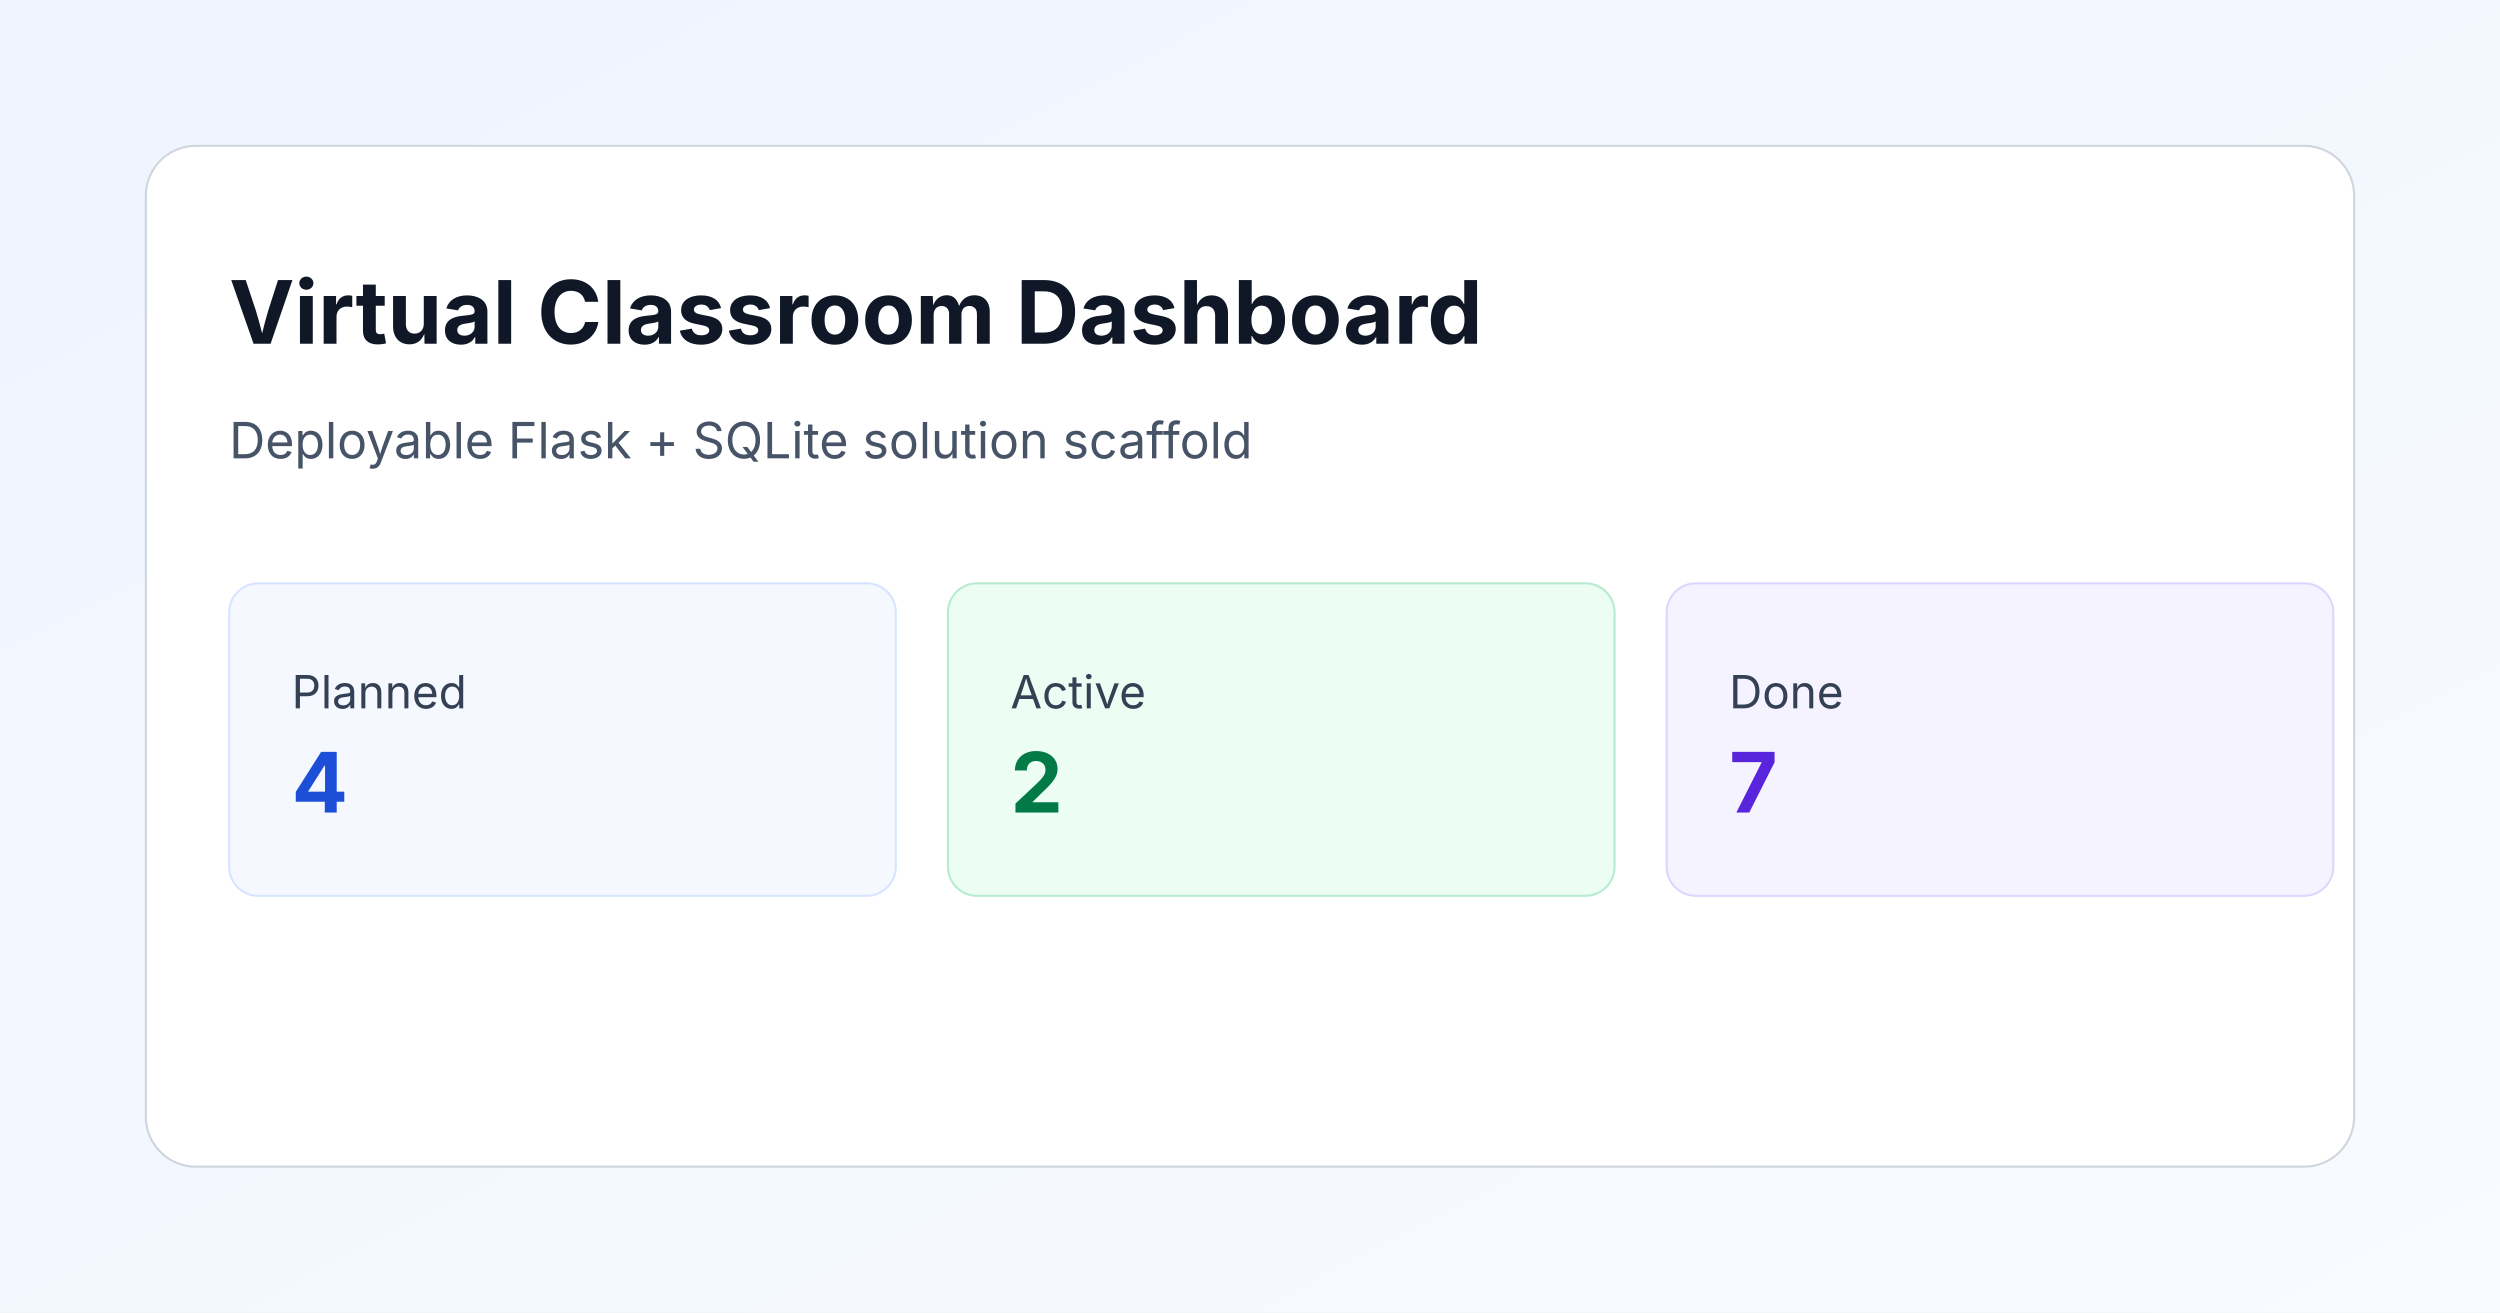
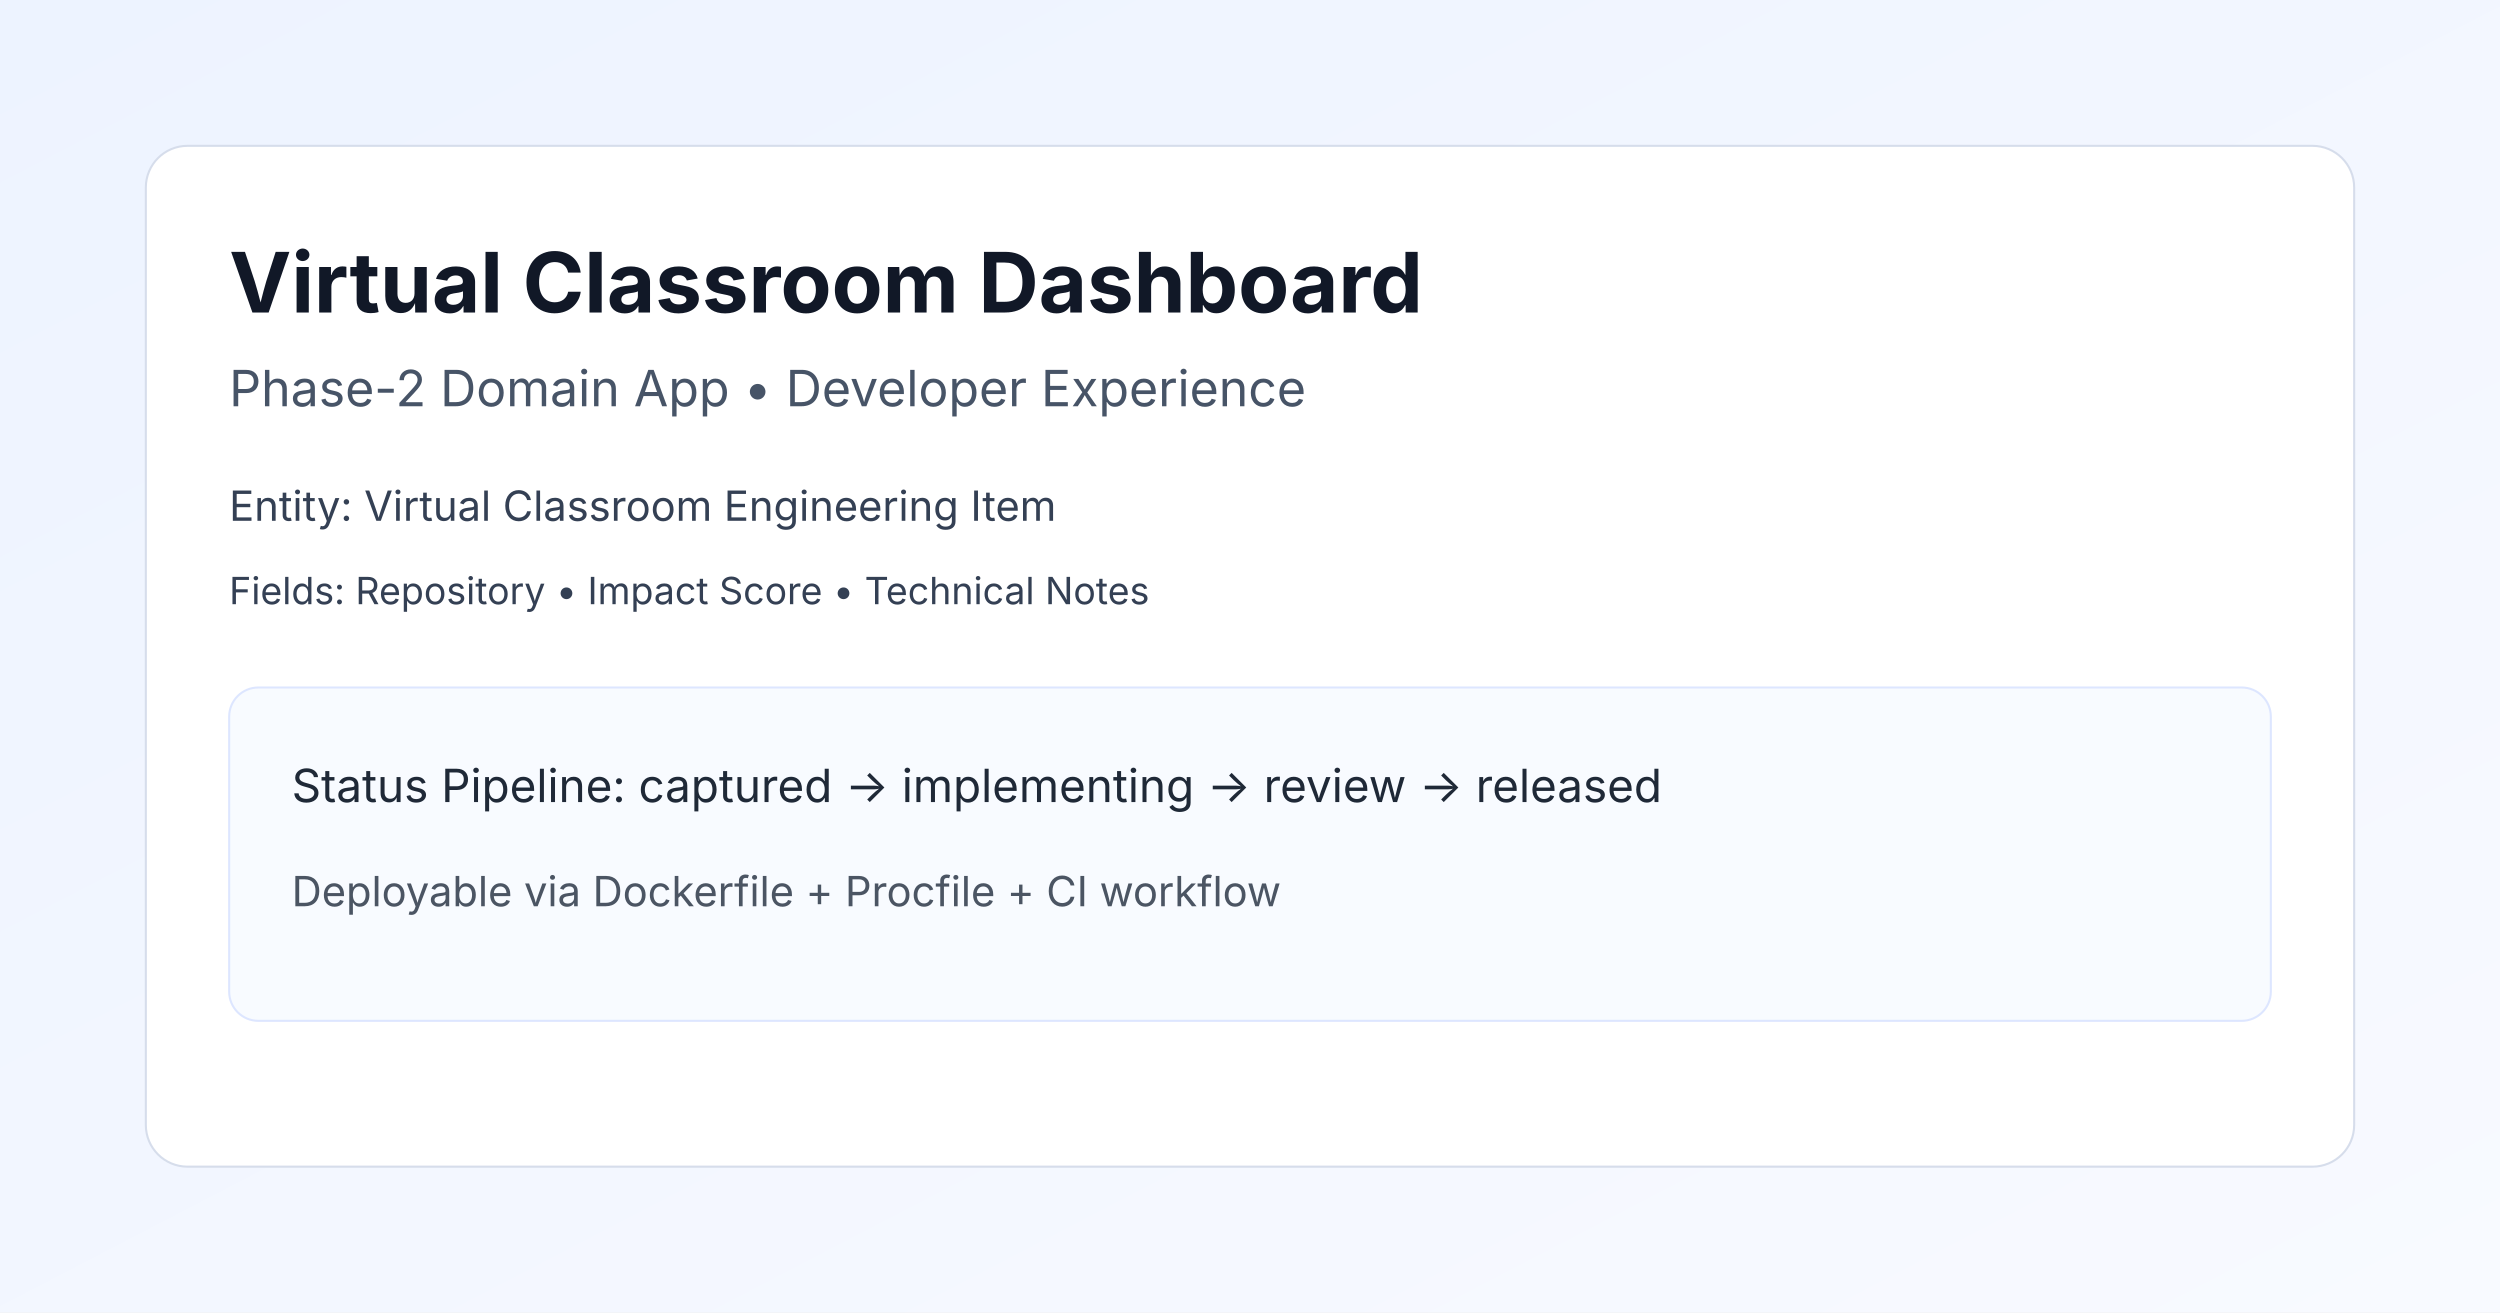
<svg xmlns="http://www.w3.org/2000/svg" width="1200" height="630" viewBox="0 0 1200 630">
  <defs>
    <linearGradient id="bg" x1="0" y1="0" x2="1" y2="1">
-       <stop offset="0%" stop-color="#eef4ff" />
-       <stop offset="100%" stop-color="#f8fbff" />
+       <stop offset="0%" stop-color="#edf3ff" />
+       <stop offset="100%" stop-color="#f8faff" />
    </linearGradient>
  </defs>
  <rect width="1200" height="630" fill="url(#bg)" />
-   <rect x="70" y="70" width="1060" height="490" rx="24" fill="#ffffff" stroke="#d0d5dd" />
-   <text x="110" y="165" font-size="42" font-family="Inter, Arial" fill="#101828" font-weight="700">Virtual Classroom Dashboard</text>
-   <text x="110" y="220" font-size="24" font-family="Inter, Arial" fill="#475467">Deployable Flask + SQLite solution scaffold</text>
-   <rect x="110" y="280" width="320" height="150" rx="14" fill="#f5f8ff" stroke="#d6e4ff" />
-   <text x="140" y="340" font-size="22" font-family="Inter, Arial" fill="#344054">Planned</text>
-   <text x="140" y="390" font-size="40" font-family="Inter, Arial" fill="#1d4ed8" font-weight="700">4</text>
-   <rect x="455" y="280" width="320" height="150" rx="14" fill="#ecfdf3" stroke="#b7ebcf" />
-   <text x="485" y="340" font-size="22" font-family="Inter, Arial" fill="#344054">Active</text>
-   <text x="485" y="390" font-size="40" font-family="Inter, Arial" fill="#027a48" font-weight="700">2</text>
-   <rect x="800" y="280" width="320" height="150" rx="14" fill="#f4f3ff" stroke="#ddd6fe" />
-   <text x="830" y="340" font-size="22" font-family="Inter, Arial" fill="#344054">Done</text>
-   <text x="830" y="390" font-size="40" font-family="Inter, Arial" fill="#5925dc" font-weight="700">7</text>
+   <rect x="70" y="70" width="1060" height="490" rx="20" fill="#fff" stroke="#d6ddeb" />
+   <text x="110" y="150" font-size="40" font-family="Inter, Arial" fill="#111827" font-weight="700">Virtual Classroom Dashboard</text>
+   <text x="110" y="195" font-size="24" font-family="Inter, Arial" fill="#475467">Phase-2 Domain App • Developer Experience</text>
+   <text x="110" y="250" font-size="20" font-family="Inter, Arial" fill="#344054">Entity: Virtual Classroom Engineering Item</text>
+   <text x="110" y="290" font-size="18" font-family="Inter, Arial" fill="#344054">Fields: Repository • Impact Score • Technical Notes</text>
+   <rect x="110" y="330" width="980" height="160" rx="14" fill="#f8fbff" stroke="#dde6ff" />
+   <text x="140" y="385" font-size="22" font-family="Inter, Arial" fill="#1f2937">Status Pipeline: captured → implementing → review → released</text>
+   <text x="140" y="435" font-size="20" font-family="Inter, Arial" fill="#4b5563">Deployable via Dockerfile + Procfile + CI workflow</text>
</svg>
